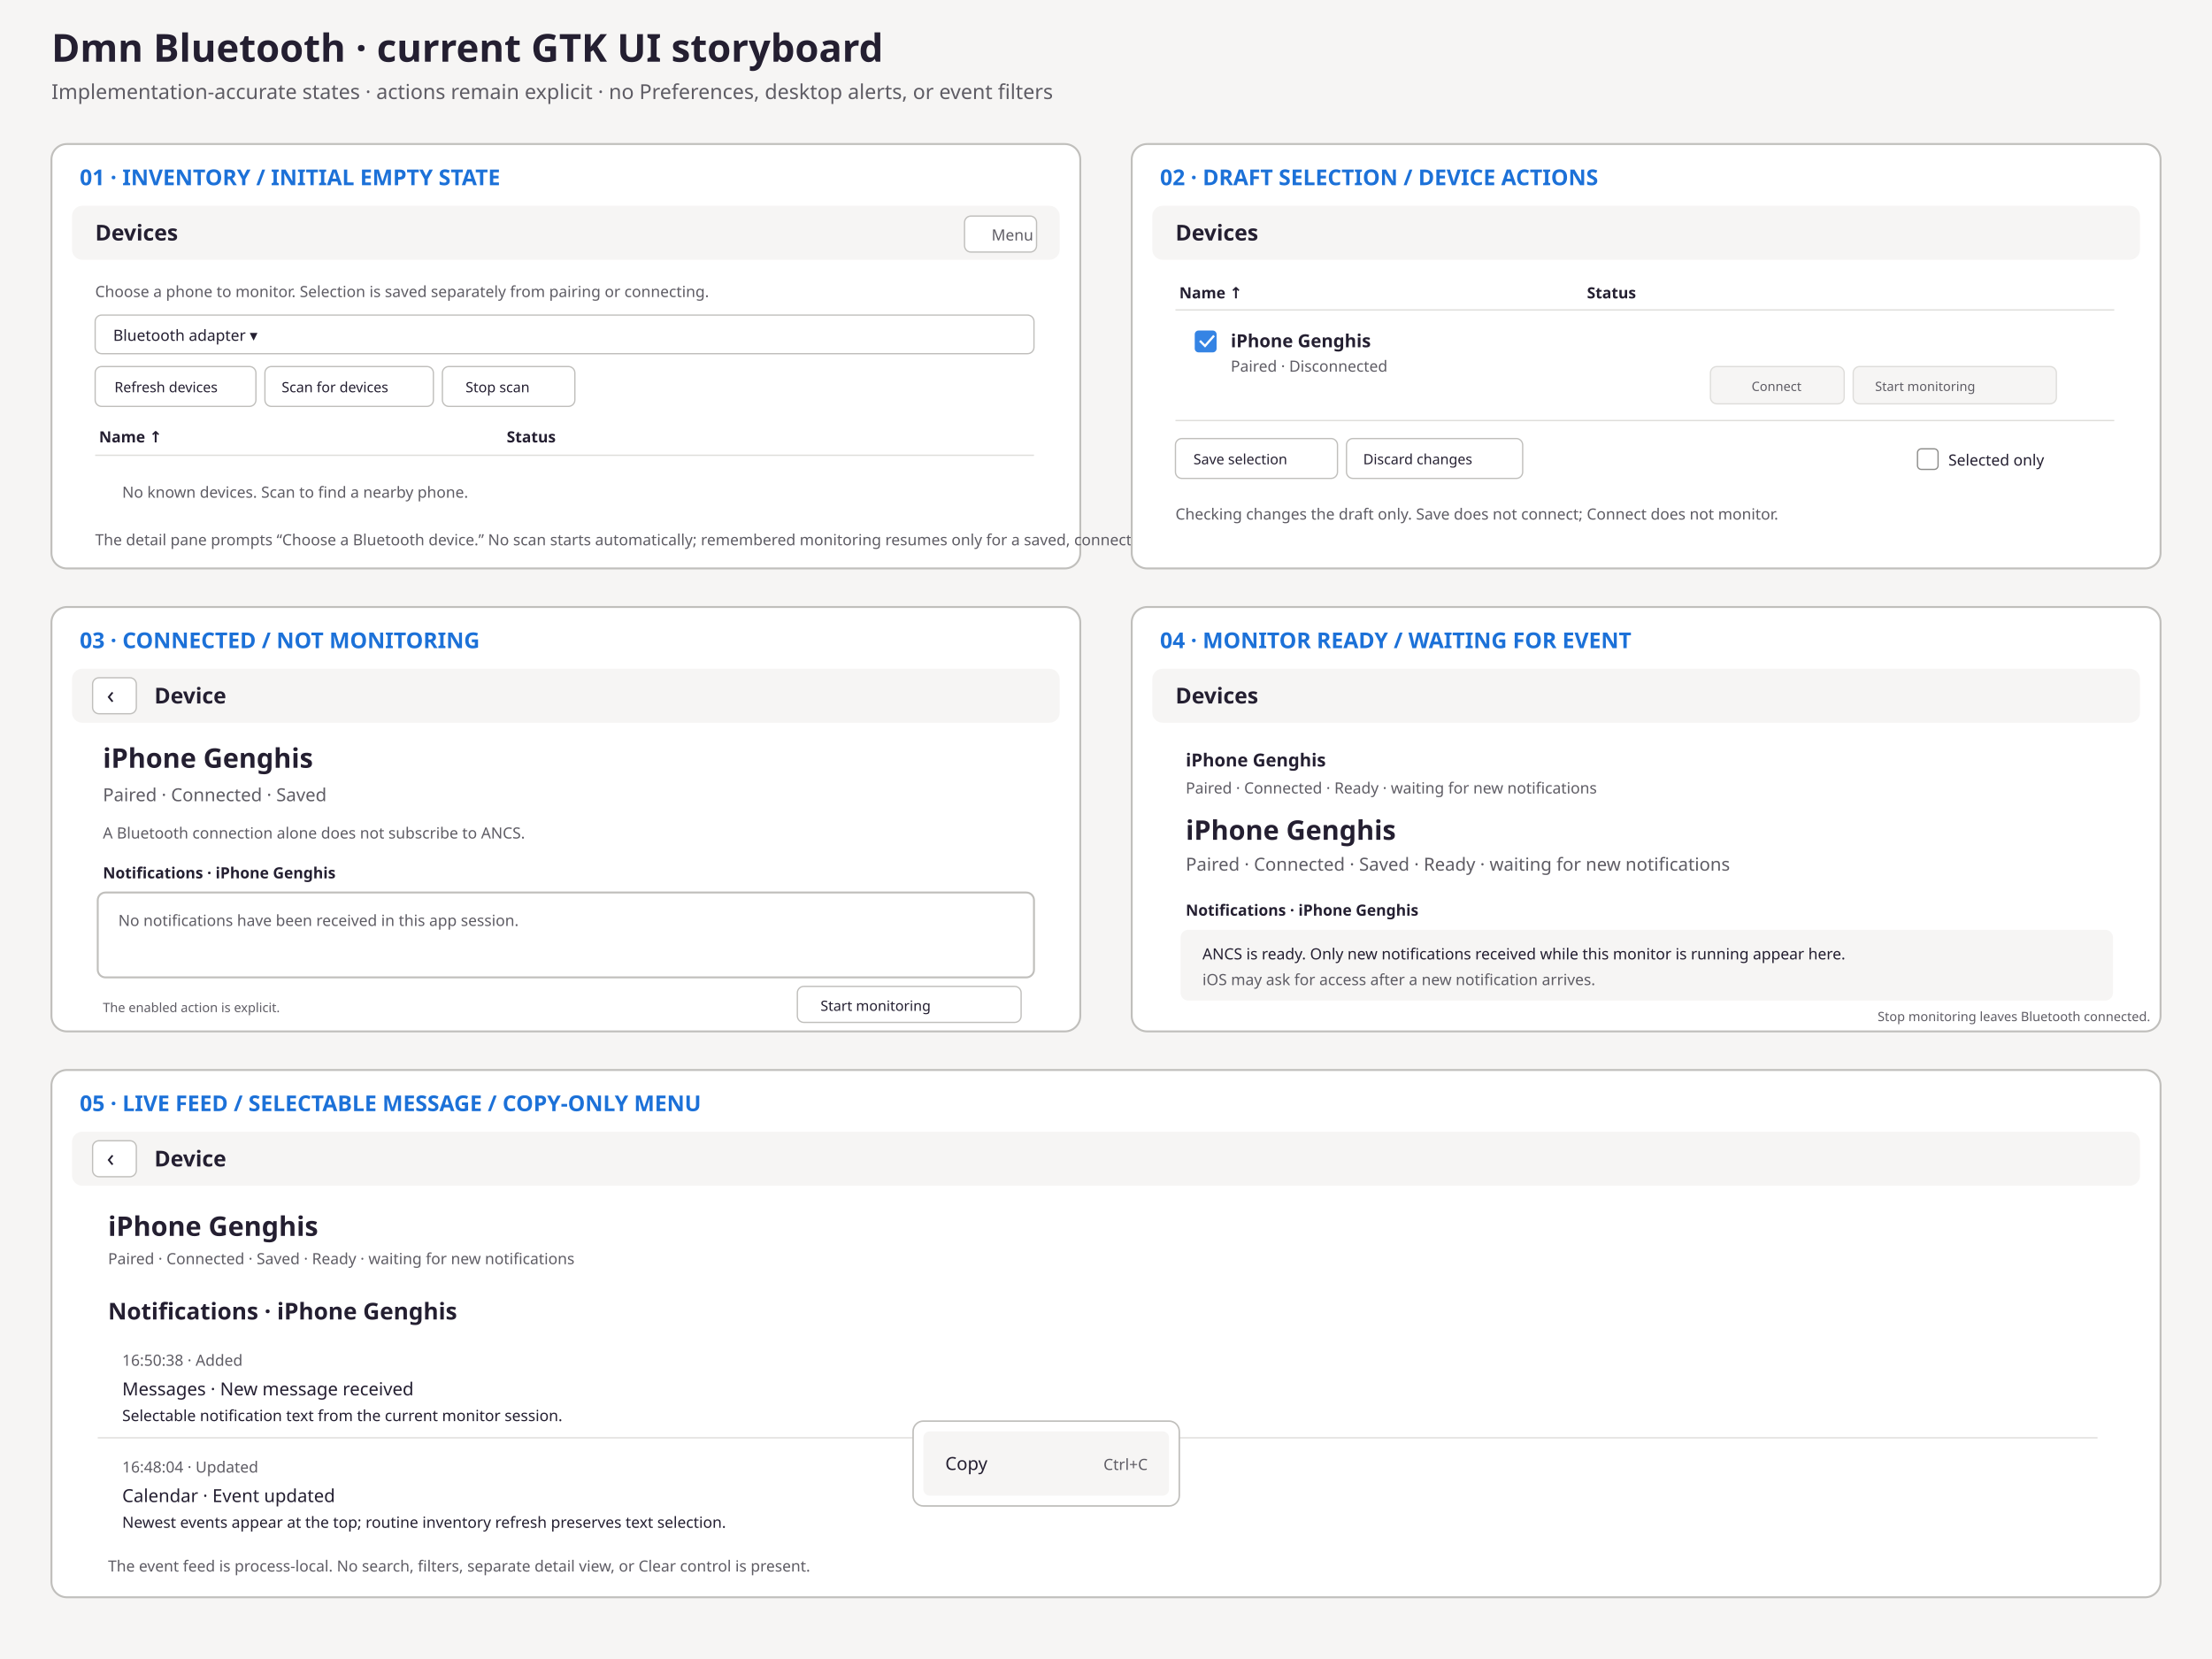
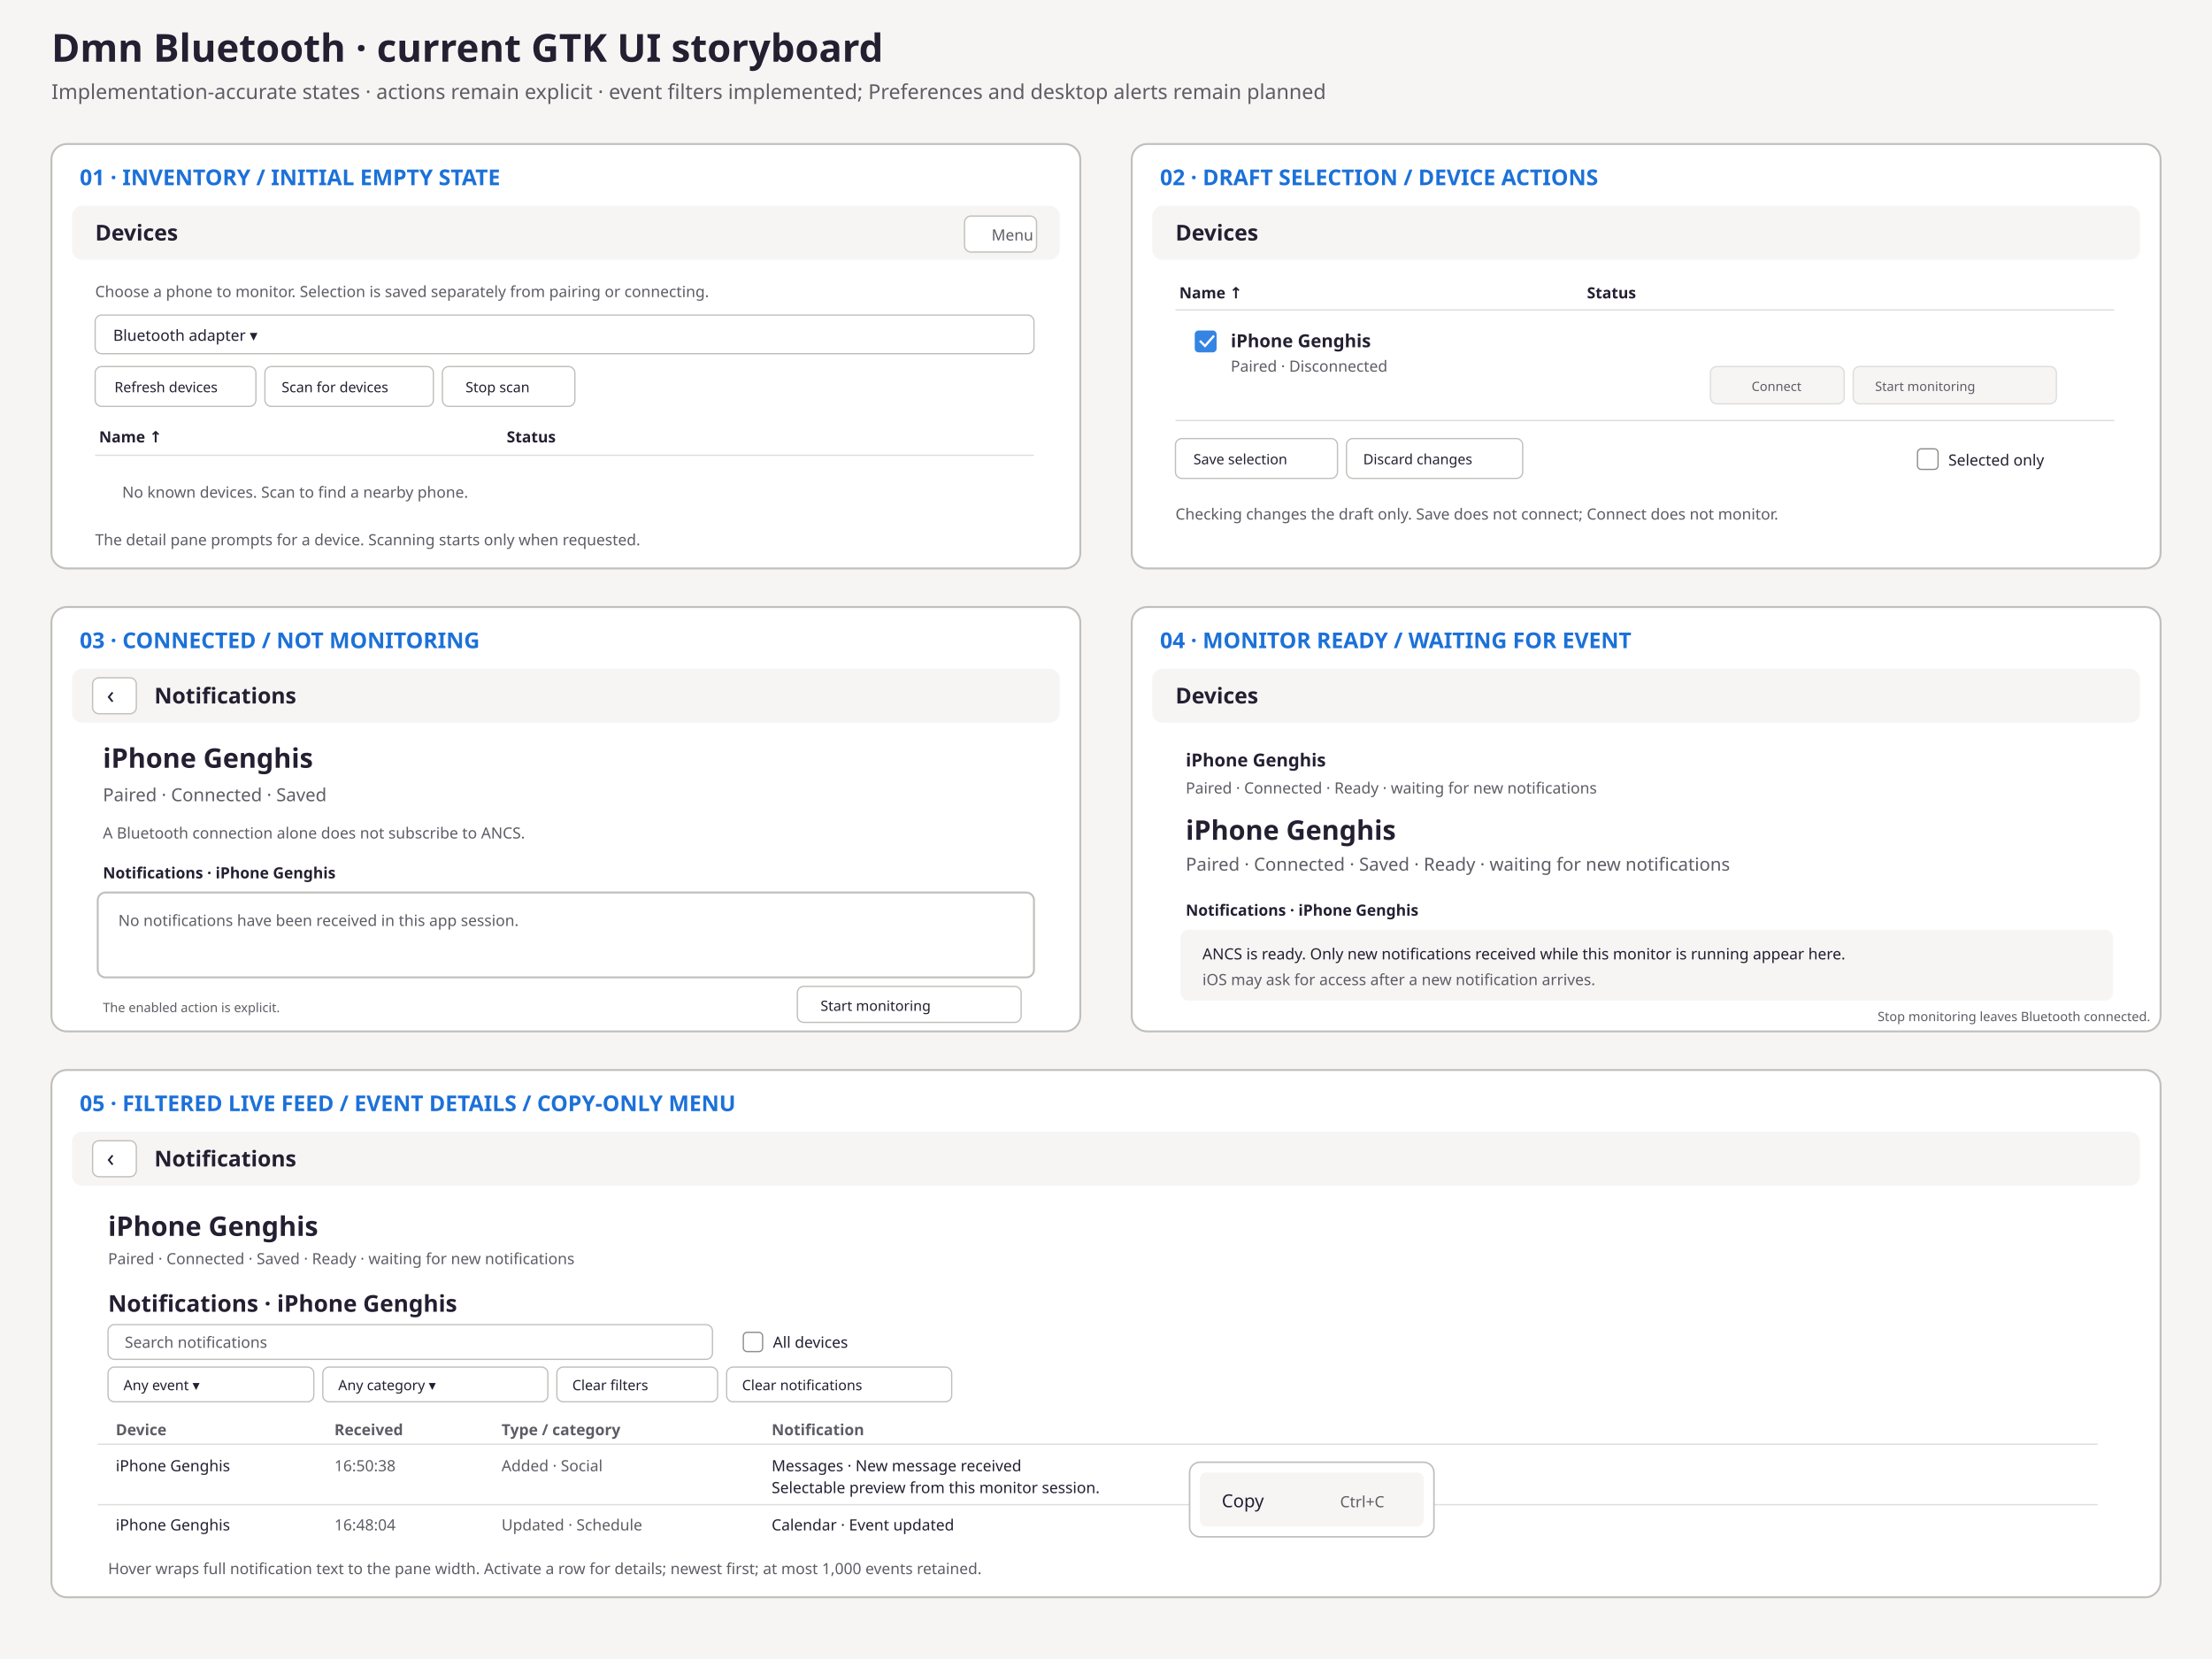
<svg xmlns="http://www.w3.org/2000/svg" width="1720" height="1290" viewBox="0 0 1720 1290" role="img" aria-labelledby="title desc">
  <defs>
    <style>
      .bg { fill: #f6f5f4; }
      .card { fill: #ffffff; stroke: #c0bfbc; stroke-width: 1.5; }
      .header { fill: #f6f5f4; }
      .text { fill: #241f31; font-family: sans-serif; }
      .muted { fill: #5e5c64; font-family: sans-serif; }
      .line { stroke: #deddda; stroke-width: 1; }
      .button { fill: #ffffff; stroke: #c0bfbc; stroke-width: 1; }
      .primary { fill: #3584e4; stroke: #3584e4; }
      .disabled { fill: #f6f5f4; stroke: #deddda; }
      .blue { fill: #3584e4; }
      .label { font-size: 14px; }
      .small { font-size: 12px; }
      .tiny { font-size: 10px; }
      .frameTitle { fill: #1c71d8; font-family: sans-serif; font-size: 17px; font-weight: 700; }
      .buttonText { fill: #241f31; font-family: sans-serif; font-size: 11px; }
      .white { fill: #ffffff; font-family: sans-serif; font-size: 11px; font-weight: 700; }
    </style>
  </defs>
  <rect class="bg" width="1720" height="1290" />
  <text class="text" x="40" y="48" font-size="30" font-weight="700">Dmn Bluetooth · current GTK UI storyboard</text>
-   <text class="muted" x="40" y="77" font-size="16">Implementation-accurate states · actions remain explicit · no Preferences, desktop alerts, or event filters</text>
+   <text class="muted" x="40" y="77" font-size="16">Implementation-accurate states · actions remain explicit · event filters implemented; Preferences and desktop alerts remain planned</text>
  <g transform="translate(40 112)">
    <rect class="card" width="800" height="330" rx="12" />
    <text class="frameTitle" x="22" y="32">01 · INVENTORY / INITIAL EMPTY STATE</text>
    <rect class="header" x="16" y="48" width="768" height="42" rx="8" />
    <text class="text" x="34" y="75" font-size="17" font-weight="700">Devices</text>
    <rect class="button" x="710" y="56" width="56" height="28" rx="5" />
    <text class="muted small" x="731" y="75">Menu</text>
    <text class="muted small" x="34" y="119">Choose a phone to monitor. Selection is saved separately from pairing or connecting.</text>
    <rect class="button" x="34" y="133" width="730" height="30" rx="5" />
    <text class="text small" x="48" y="153">Bluetooth adapter ▾</text>
    <rect class="button" x="34" y="173" width="125" height="31" rx="5" />
    <text class="buttonText" x="49" y="193">Refresh devices</text>
    <rect class="button" x="166" y="173" width="131" height="31" rx="5" />
    <text class="buttonText" x="179" y="193">Scan for devices</text>
    <rect class="button" x="304" y="173" width="103" height="31" rx="5" />
    <text class="buttonText" x="322" y="193">Stop scan</text>
    <text class="text small" x="37" y="232" font-weight="700">Name ↑</text>
    <text class="text small" x="354" y="232" font-weight="700">Status</text>
    <path class="line" d="M34 242H764" />
    <text class="muted small" x="55" y="275">No known devices. Scan to find a nearby phone.</text>
-     <text class="muted small" x="34" y="312">The detail pane prompts “Choose a Bluetooth device.” No scan starts automatically; remembered monitoring resumes only for a saved, connected device.</text>
+     <text class="muted small" x="34" y="312">The detail pane prompts for a device. Scanning starts only when requested.</text>
  </g>
  <g transform="translate(880 112)">
    <rect class="card" width="800" height="330" rx="12" />
    <text class="frameTitle" x="22" y="32">02 · DRAFT SELECTION / DEVICE ACTIONS</text>
    <rect class="header" x="16" y="48" width="768" height="42" rx="8" />
    <text class="text" x="34" y="75" font-size="17" font-weight="700">Devices</text>
    <text class="text small" x="37" y="120" font-weight="700">Name ↑</text>
    <text class="text small" x="354" y="120" font-weight="700">Status</text>
    <path class="line" d="M34 129H764" />
    <rect x="34" y="130" width="730" height="85" fill="#ffffff" />
    <rect class="blue" x="49" y="145" width="17" height="17" rx="3" />
    <path d="m53 153 4 4 7-8" fill="none" stroke="#ffffff" stroke-width="1.7" />
    <text class="text label" x="77" y="158" font-weight="700">iPhone Genghis</text>
    <text class="muted small" x="77" y="177">Paired · Disconnected</text>
    <rect class="disabled" x="450" y="173" width="104" height="29" rx="5" />
    <text class="muted tiny" x="482" y="192">Connect</text>
    <rect class="disabled" x="561" y="173" width="158" height="29" rx="5" />
    <text class="muted tiny" x="578" y="192">Start monitoring</text>
    <path class="line" d="M34 215H764" />
    <rect class="button" x="34" y="229" width="126" height="31" rx="5" />
    <text class="buttonText" x="48" y="249">Save selection</text>
    <rect class="button" x="167" y="229" width="137" height="31" rx="5" />
    <text class="buttonText" x="180" y="249">Discard changes</text>
    <rect x="611" y="237" width="16" height="16" rx="3" fill="#ffffff" stroke="#8e8d8b" />
    <text class="text small" x="635" y="250">Selected only</text>
    <text class="muted small" x="34" y="292">Checking changes the draft only. Save does not connect; Connect does not monitor.</text>
  </g>
  <g transform="translate(40 472)">
    <rect class="card" width="800" height="330" rx="12" />
    <text class="frameTitle" x="22" y="32">03 · CONNECTED / NOT MONITORING</text>
    <rect class="header" x="16" y="48" width="768" height="42" rx="8" />
    <rect class="button" x="32" y="55" width="34" height="28" rx="5" />
    <text class="text" x="43" y="75" font-size="19">‹</text>
-     <text class="text" x="80" y="75" font-size="17" font-weight="700">Device</text>
+     <text class="text" x="80" y="75" font-size="17" font-weight="700">Notifications</text>
    <text class="text" x="40" y="125" font-size="21" font-weight="700">iPhone Genghis</text>
    <text class="muted label" x="40" y="151">Paired · Connected · Saved</text>
    <text class="muted small" x="40" y="180">A Bluetooth connection alone does not subscribe to ANCS.</text>
    <text class="text small" x="40" y="211" font-weight="700">Notifications · iPhone Genghis</text>
    <rect class="card" x="36" y="222" width="728" height="66" rx="6" />
    <text class="muted small" x="52" y="248">No notifications have been received in this app session.</text>
    <rect class="button" x="580" y="295" width="174" height="28" rx="5" />
    <text class="buttonText" x="598" y="314">Start monitoring</text>
    <text class="muted tiny" x="40" y="315">The enabled action is explicit.</text>
  </g>
  <g transform="translate(880 472)">
    <rect class="card" width="800" height="330" rx="12" />
    <text class="frameTitle" x="22" y="32">04 · MONITOR READY / WAITING FOR EVENT</text>
    <rect class="header" x="16" y="48" width="768" height="42" rx="8" />
    <text class="text" x="34" y="75" font-size="17" font-weight="700">Devices</text>
    <text class="text label" x="42" y="124" font-weight="700">iPhone Genghis</text>
    <text class="muted small" x="42" y="145">Paired · Connected · Ready · waiting for new notifications</text>
    <text class="text" x="42" y="181" font-size="21" font-weight="700">iPhone Genghis</text>
    <text class="muted label" x="42" y="205">Paired · Connected · Saved · Ready · waiting for new notifications</text>
    <text class="text small" x="42" y="240" font-weight="700">Notifications · iPhone Genghis</text>
    <rect x="38" y="251" width="725" height="55" rx="6" fill="#f6f5f4" />
    <text class="text small" x="55" y="274">ANCS is ready. Only new notifications received while this monitor is running appear here.</text>
    <text class="muted small" x="55" y="294">iOS may ask for access after a new notification arrives.</text>
    <text class="muted tiny" x="580" y="322">Stop monitoring leaves Bluetooth connected.</text>
  </g>
  <g transform="translate(40 832)">
    <rect class="card" width="1640" height="410" rx="12" />
-     <text class="frameTitle" x="22" y="32">05 · LIVE FEED / SELECTABLE MESSAGE / COPY-ONLY MENU</text>
+     <text class="frameTitle" x="22" y="32">05 · FILTERED LIVE FEED / EVENT DETAILS / COPY-ONLY MENU</text>
    <rect class="header" x="16" y="48" width="1608" height="42" rx="8" />
    <rect class="button" x="32" y="55" width="34" height="28" rx="5" />
    <text class="text" x="43" y="75" font-size="19">‹</text>
-     <text class="text" x="80" y="75" font-size="17" font-weight="700">Device</text>
+     <text class="text" x="80" y="75" font-size="17" font-weight="700">Notifications</text>
    <text class="text" x="44" y="129" font-size="21" font-weight="700">iPhone Genghis</text>
    <text class="muted small" x="44" y="151">Paired · Connected · Saved · Ready · waiting for new notifications</text>
-     <text class="text" x="44" y="194" font-size="18" font-weight="700">Notifications · iPhone Genghis</text>
-     <rect x="36" y="208" width="1555" height="78" rx="6" fill="#ffffff" />
-     <text class="muted small" x="55" y="230">16:50:38 · Added</text>
-     <text class="text label" x="55" y="253">Messages · New message received</text>
-     <text class="text small" x="55" y="273">Selectable notification text from the current monitor session.</text>
-     <path class="line" d="M36 286H1591" />
-     <text class="muted small" x="55" y="313">16:48:04 · Updated</text>
-     <text class="text label" x="55" y="336">Calendar · Event updated</text>
-     <text class="text small" x="55" y="356">Newest events appear at the top; routine inventory refresh preserves text selection.</text>
-     <rect x="670" y="273" width="207" height="66" rx="8" fill="#ffffff" stroke="#c0bfbc" stroke-width="1.2" />
-     <rect x="678" y="281" width="191" height="50" rx="5" fill="#f6f5f4" />
-     <text class="text label" x="695" y="311">Copy</text>
-     <text class="muted small" x="818" y="311">Ctrl+C</text>
-     <text class="muted small" x="44" y="390">The event feed is process-local. No search, filters, separate detail view, or Clear control is present.</text>
+     <text class="text" x="44" y="188" font-size="18" font-weight="700">Notifications · iPhone Genghis</text>
+     <rect class="button" x="44" y="198" width="470" height="27" rx="5" />
+     <text class="muted small" x="57" y="216">Search notifications</text>
+     <rect x="538" y="204" width="15" height="15" rx="3" fill="#ffffff" stroke="#8e8d8b" />
+     <text class="text small" x="561" y="216">All devices</text>
+     <rect class="button" x="44" y="231" width="160" height="27" rx="5" />
+     <text class="buttonText" x="56" y="249">Any event ▾</text>
+     <rect class="button" x="211" y="231" width="175" height="27" rx="5" />
+     <text class="buttonText" x="223" y="249">Any category ▾</text>
+     <rect class="button" x="393" y="231" width="125" height="27" rx="5" />
+     <text class="buttonText" x="405" y="249">Clear filters</text>
+     <rect class="button" x="525" y="231" width="175" height="27" rx="5" />
+     <text class="buttonText" x="537" y="249">Clear notifications</text>
+     <rect x="36" y="265" width="1555" height="104" rx="6" fill="#ffffff" />
+     <text class="muted small" x="50" y="284" font-weight="700">Device</text>
+     <text class="muted small" x="220" y="284" font-weight="700">Received</text>
+     <text class="muted small" x="350" y="284" font-weight="700">Type / category</text>
+     <text class="muted small" x="560" y="284" font-weight="700">Notification</text>
+     <path class="line" d="M36 291H1591" />
+     <text class="text small" x="50" y="312">iPhone Genghis</text>
+     <text class="muted small" x="220" y="312">16:50:38</text>
+     <text class="muted small" x="350" y="312">Added · Social</text>
+     <text class="text small" x="560" y="312">Messages · New message received</text>
+     <text class="text small" x="560" y="329">Selectable preview from this monitor session.</text>
+     <path class="line" d="M36 338H1591" />
+     <text class="text small" x="50" y="358">iPhone Genghis</text>
+     <text class="muted small" x="220" y="358">16:48:04</text>
+     <text class="muted small" x="350" y="358">Updated · Schedule</text>
+     <text class="text small" x="560" y="358">Calendar · Event updated</text>
+     <rect x="885" y="305" width="190" height="58" rx="8" fill="#ffffff" stroke="#c0bfbc" stroke-width="1.2" />
+     <rect x="893" y="313" width="174" height="42" rx="5" fill="#f6f5f4" />
+     <text class="text label" x="910" y="340">Copy</text>
+     <text class="muted small" x="1002" y="340">Ctrl+C</text>
+     <text class="muted small" x="44" y="392">Hover wraps full notification text to the pane width. Activate a row for details; newest first; at most 1,000 events retained.</text>
  </g>
</svg>
